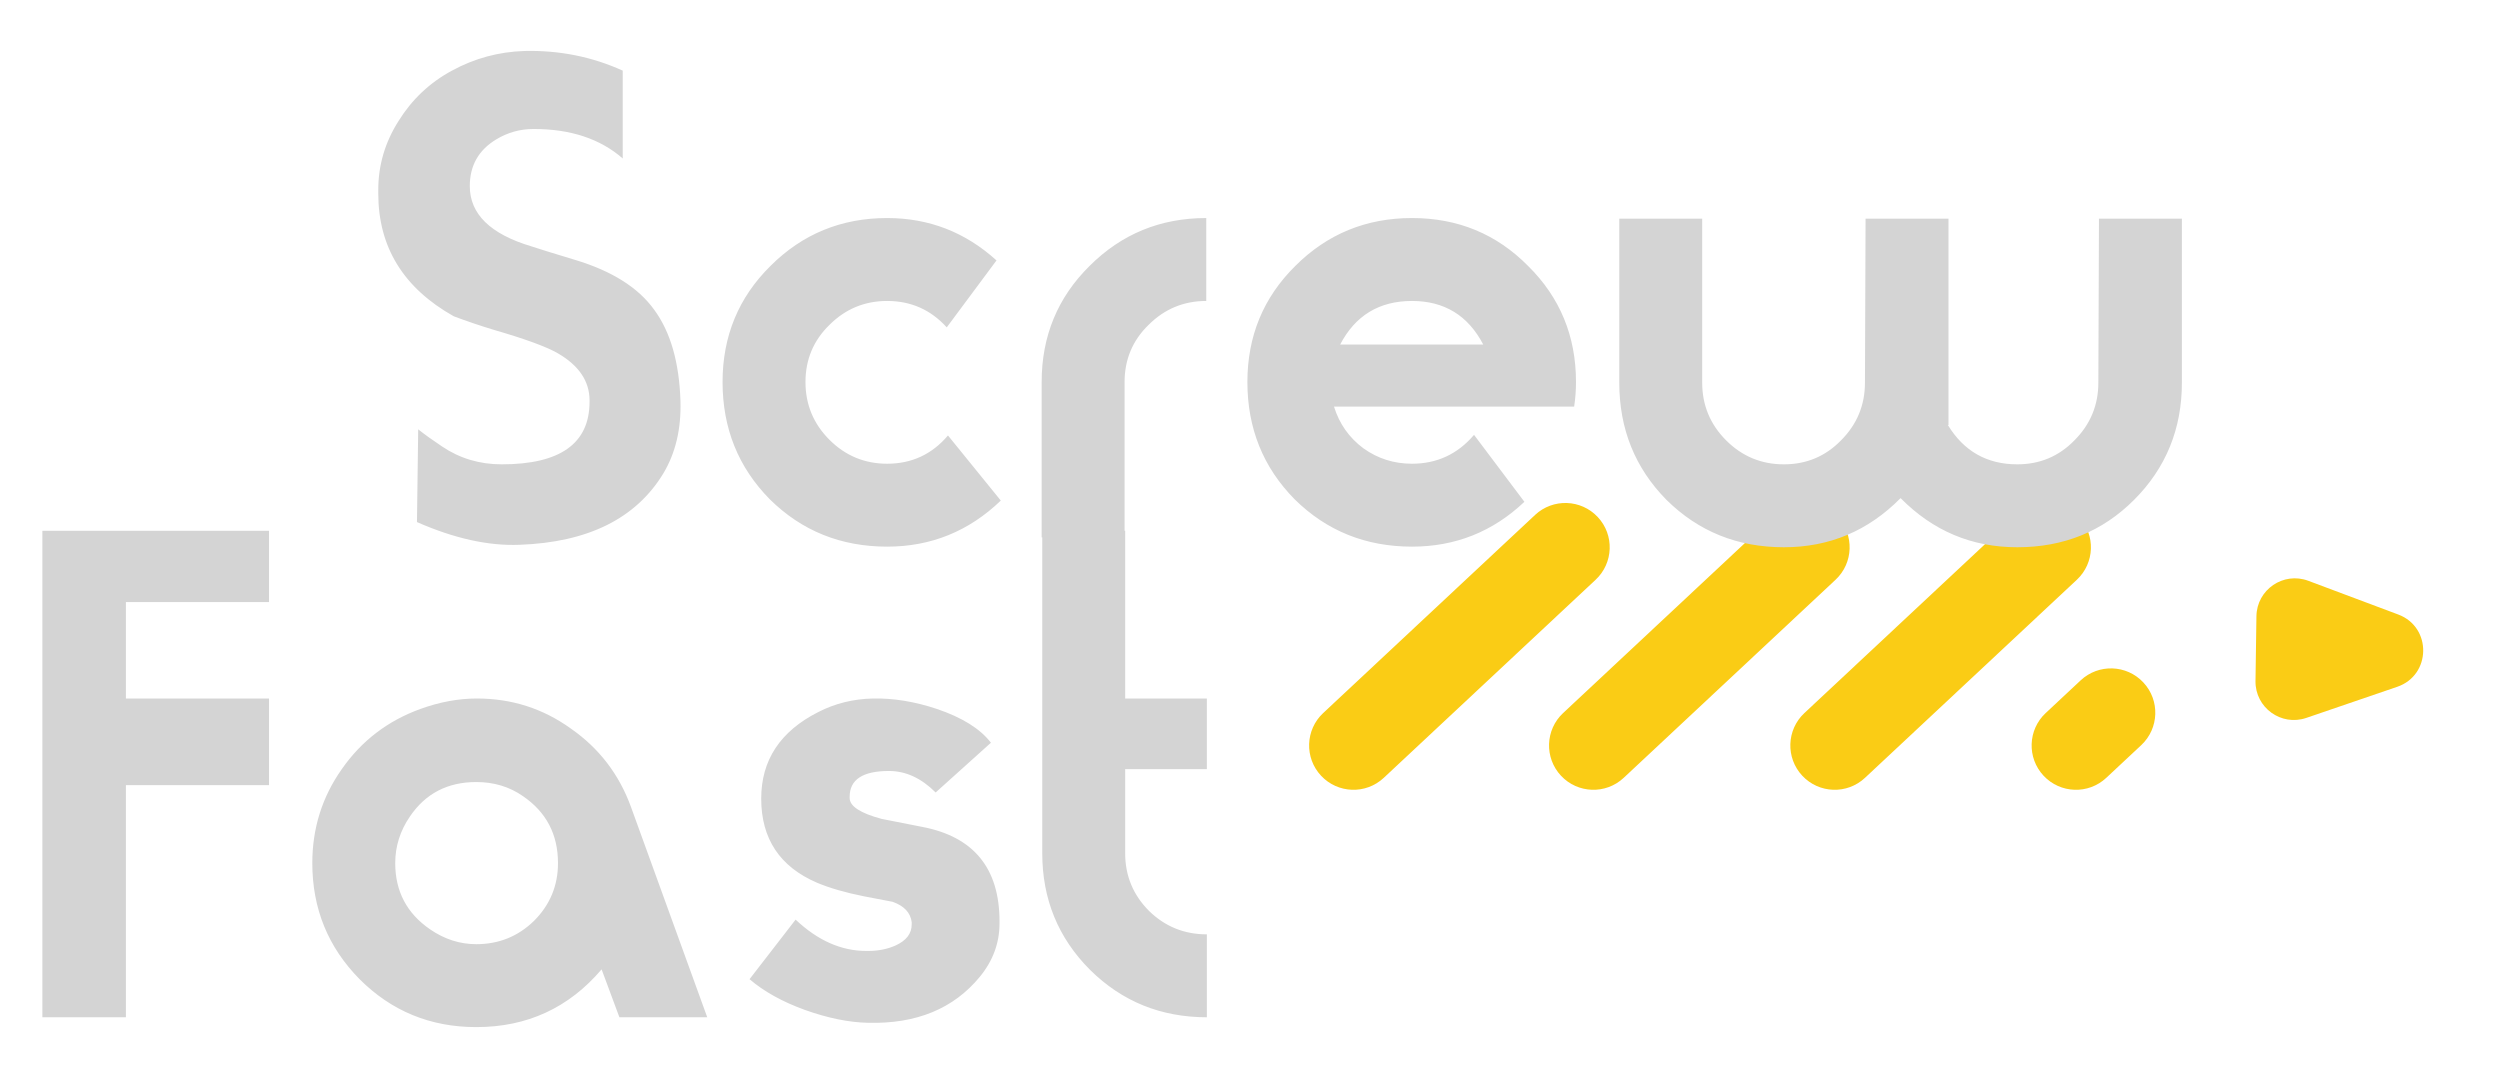
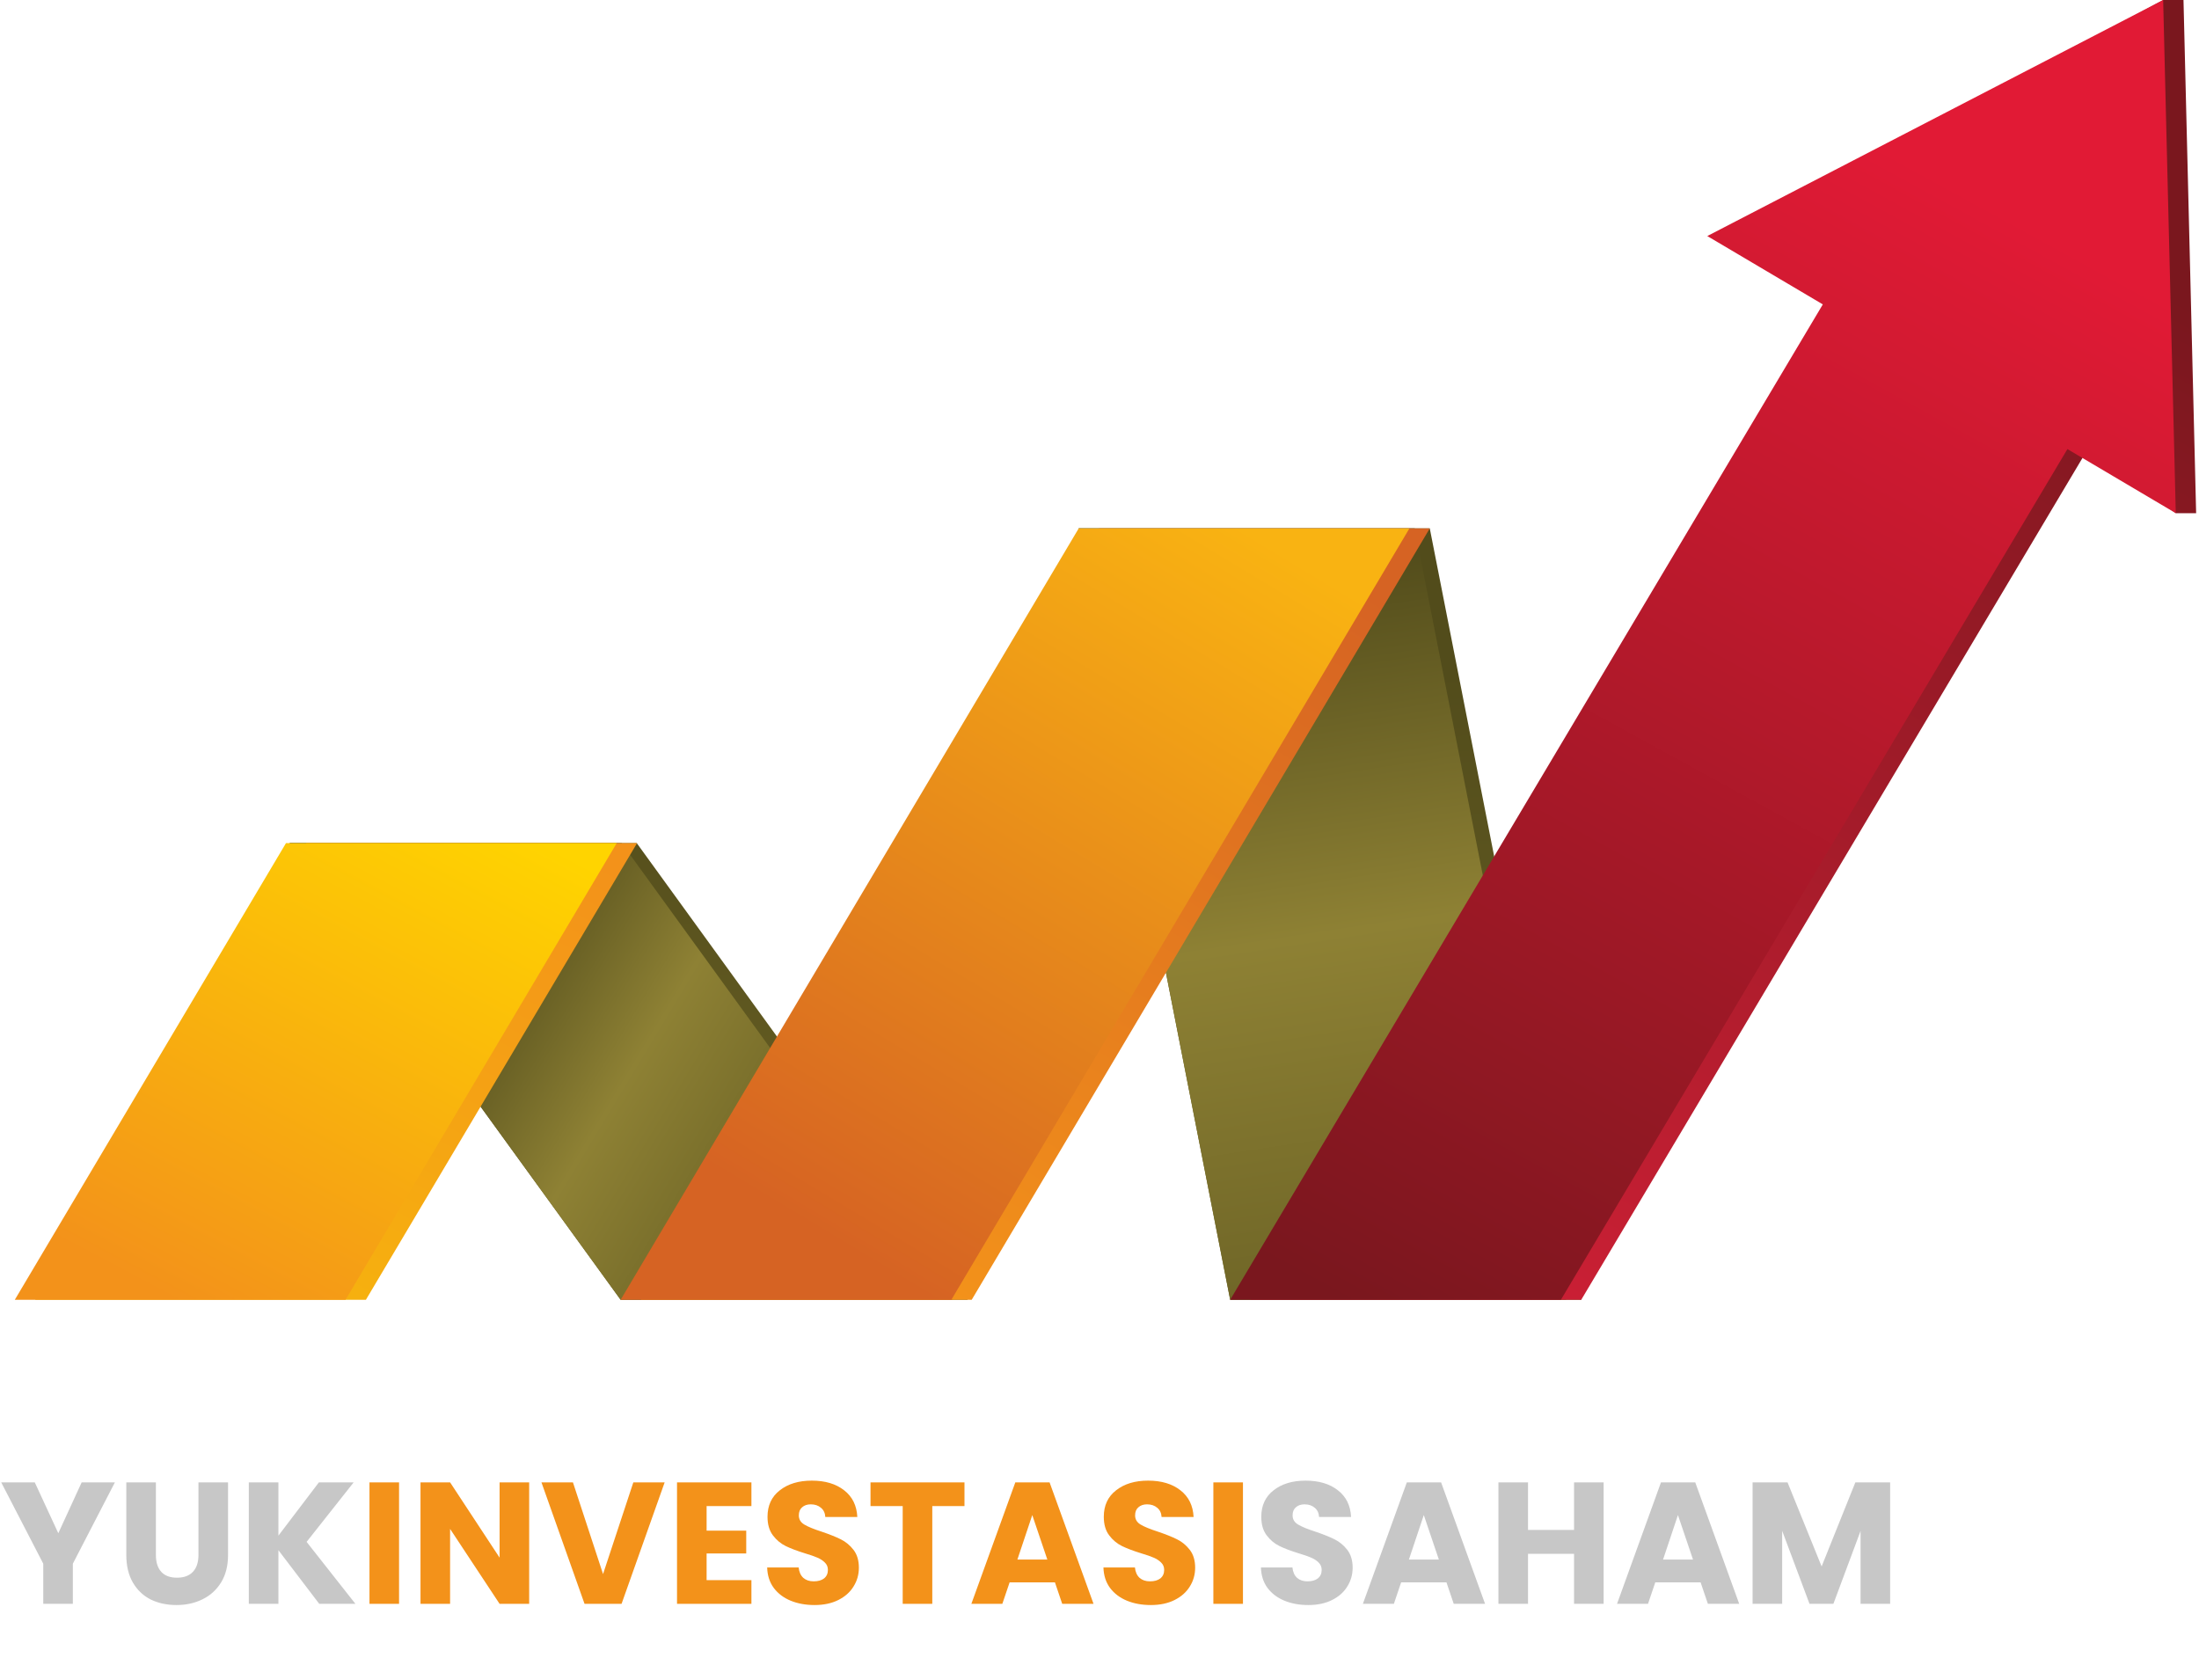
- <svg xmlns="http://www.w3.org/2000/svg" width="521" height="226" fill="none">
-   <rect width="78.937" height="18.485" x="269" y="154.911" fill="#facc15" rx="9.242" transform="rotate(-43.075 269 154.911)" />
-   <rect width="78.937" height="18.485" x="319" y="154.911" fill="#facc15" rx="9.242" transform="rotate(-43.075 319 154.911)" />
-   <rect width="78.937" height="18.485" x="369.285" y="154.911" fill="#facc15" rx="9.242" transform="rotate(-43.075 369.285 154.911)" />
-   <rect width="28.464" height="18.485" x="419.57" y="154.911" fill="#facc15" rx="9.242" transform="rotate(-43.075 419.57 154.911)" />
-   <path fill="#facc15" d="M499.804 128.068c7.03 2.636 6.885 12.63-.219 15.061l-18.951 6.483c-5.238 1.792-10.669-2.15-10.589-7.686l.196-13.514c.081-5.535 5.624-9.318 10.808-7.374l18.755 7.03Z" />
-   <path fill="#d4d4d4" d="M141.808 83.584c.171 5.803-1.024 10.837-3.584 15.104-5.717 9.387-15.701 14.336-29.952 14.848-6.485.256-13.61-1.323-21.376-4.736l.256-19.328c1.28 1.024 2.944 2.219 4.992 3.584 3.67 2.475 7.808 3.712 12.416 3.712 12.203 0 18.304-4.352 18.304-13.056v-.256c0-4.01-2.219-7.296-6.656-9.856-2.389-1.365-6.827-2.987-13.312-4.864a137.675 137.675 0 0 1-8.32-2.816c-10.496-5.888-15.744-14.421-15.744-25.6v-.768c0-5.12 1.408-9.899 4.224-14.336 2.816-4.523 6.528-8.021 11.136-10.496 4.693-2.56 9.728-3.925 15.104-4.096 7.253-.17 14.08 1.195 20.48 4.096v18.304c-4.693-4.096-10.88-6.144-18.56-6.144-2.816 0-5.419.725-7.808 2.176-3.67 2.219-5.504 5.461-5.504 9.728 0 5.803 4.267 9.984 12.8 12.544 1.536.512 4.565 1.45 9.088 2.816 7.68 2.304 13.184 5.76 16.512 10.368 3.413 4.608 5.248 10.965 5.504 19.072Zm66.758 20.736c-6.656 6.4-14.549 9.6-23.68 9.6-9.643 0-17.792-3.285-24.448-9.856-6.571-6.656-9.856-14.805-9.856-24.448 0-9.557 3.328-17.621 9.984-24.192 6.656-6.656 14.763-9.984 24.32-9.984 8.704 0 16.299 2.944 22.784 8.832l-10.368 13.952c-3.328-3.67-7.467-5.504-12.416-5.504-4.693 0-8.704 1.664-12.032 4.992-3.328 3.243-4.992 7.21-4.992 11.904 0 4.693 1.664 8.704 4.992 12.032 3.328 3.328 7.339 4.992 12.032 4.992 5.12 0 9.344-1.963 12.672-5.888l11.008 13.568Zm42.82-41.6c-4.693 0-8.704 1.664-12.032 4.992-3.328 3.243-4.992 7.21-4.992 11.904V112h-17.28V79.616c0-9.557 3.328-17.621 9.984-24.192 6.656-6.656 14.763-9.984 24.32-9.984v17.28Zm77.051 16.896a34.47 34.47 0 0 1-.384 5.12h-50.048c1.109 3.584 3.157 6.485 6.144 8.704 2.987 2.133 6.357 3.2 10.112 3.2 5.205 0 9.515-2.005 12.928-6.016l10.496 13.952c-6.571 6.229-14.379 9.344-23.424 9.344-9.643 0-17.792-3.285-24.448-9.856-6.571-6.656-9.856-14.805-9.856-24.448 0-9.557 3.328-17.621 9.984-24.192 6.656-6.656 14.763-9.984 24.32-9.984s17.621 3.328 24.192 9.984c6.656 6.57 9.984 14.635 9.984 24.192Zm-19.328-7.808c-3.157-6.059-8.107-9.088-14.848-9.088-6.827 0-11.819 3.03-14.976 9.088h29.824Zm145.596 7.936c0 9.643-3.328 17.792-9.984 24.448-6.571 6.571-14.677 9.856-24.32 9.856-9.472 0-17.579-3.413-24.32-10.24-6.741 6.827-14.848 10.24-24.32 10.24-9.643 0-17.792-3.285-24.448-9.856-6.571-6.656-9.856-14.805-9.856-24.448V45.568h17.28v34.176c0 4.693 1.664 8.704 4.992 12.032 3.328 3.328 7.339 4.992 12.032 4.992s8.661-1.664 11.904-4.992c3.328-3.328 4.992-7.339 4.992-12.032l.128-34.176h17.28v43.008h-.128c3.328 5.461 8.149 8.192 14.464 8.192 4.693 0 8.661-1.664 11.904-4.992 3.328-3.328 4.992-7.339 4.992-12.032l.128-34.176h17.28v34.176Z" />
-   <path fill="#d4d4d4" d="M56.064 163.616H26.24V212H8.832V110.624h47.232v14.848H26.24v20.096h29.824v18.048ZM147.389 212h-18.304l-3.712-9.984c-6.827 8.021-15.531 12.032-26.112 12.032-9.557 0-17.664-3.328-24.32-9.984-6.57-6.656-9.856-14.72-9.856-24.192 0-7.253 2.048-13.781 6.144-19.584 4.096-5.888 9.557-10.069 16.384-12.544 4.01-1.451 7.936-2.176 11.776-2.176 7.253 0 13.781 2.091 19.584 6.272 5.888 4.096 10.069 9.557 12.544 16.384L147.389 212Zm-31.104-32.128c0-5.973-2.432-10.624-7.296-13.952-2.816-1.963-6.059-2.944-9.728-2.944-5.973 0-10.581 2.389-13.824 7.168-2.048 2.987-3.072 6.229-3.072 9.728 0 5.888 2.432 10.496 7.296 13.824 2.987 2.048 6.187 3.072 9.6 3.072 4.693 0 8.704-1.621 12.032-4.864 3.328-3.328 4.992-7.339 4.992-12.032Zm92.015 12.544c0 4.096-1.365 7.808-4.096 11.136-5.461 6.656-13.227 9.856-23.296 9.6-4.011-.085-8.405-.981-13.184-2.688-4.693-1.707-8.533-3.84-11.52-6.4l9.6-12.416c4.608 4.352 9.515 6.528 14.72 6.528h.384c2.133 0 4.053-.384 5.76-1.152 2.219-1.024 3.328-2.475 3.328-4.352v-.512c-.256-1.963-1.579-3.371-3.968-4.224-.939-.171-2.944-.555-6.016-1.152-3.84-.768-7.083-1.707-9.728-2.816-7.765-3.328-11.648-9.173-11.648-17.536 0-8.021 3.968-14.037 11.904-18.048 3.499-1.792 7.296-2.731 11.392-2.816 4.267-.085 8.704.64 13.312 2.176 5.291 1.792 9.045 4.139 11.264 7.04l-11.52 10.368c-2.987-2.987-6.229-4.48-9.728-4.48-5.461 0-8.192 1.792-8.192 5.376v.256c0 1.707 2.219 3.157 6.656 4.352.341.085 3.157.64 8.448 1.664 10.752 2.048 16.128 8.619 16.128 19.712v.384ZM251.511 212c-9.557 0-17.664-3.285-24.32-9.856-6.656-6.656-9.984-14.763-9.984-24.32v-67.2h17.28v34.944h17.024v14.72h-17.024v17.536c0 4.693 1.664 8.704 4.992 12.032 3.328 3.243 7.339 4.864 12.032 4.864V212Z" />
+ <svg xmlns="http://www.w3.org/2000/svg" width="305" height="233" viewBox="0 0 305 233" fill="none">
+   <path d="M219.317 180.283H170.623L149.613 73.289H198.309L219.317 180.283Z" fill="url(#paint0_linear_7_265)" />
+   <path d="M134.233 180.283H86.08L40.165 116.943H88.319L134.233 180.283Z" fill="url(#paint1_linear_7_265)" />
+   <path d="M217.225 180.283H170.623L149.613 73.289H196.217L217.225 180.283Z" fill="url(#paint2_linear_7_265)" />
+   <path d="M132.14 180.283H86.08L40.165 116.943H86.225L132.14 180.283Z" fill="url(#paint3_linear_7_265)" />
+   <path d="M15.936 205.607L10.104 216.887V222.455H6V216.887L0.168 205.607H4.824L8.088 212.663L11.328 205.607H15.936ZM21.622 205.607V215.687C21.622 216.695 21.87 217.471 22.366 218.015C22.862 218.559 23.59 218.831 24.55 218.831C25.51 218.831 26.246 218.559 26.758 218.015C27.27 217.471 27.526 216.695 27.526 215.687V205.607H31.63V215.663C31.63 217.167 31.31 218.439 30.67 219.479C30.03 220.519 29.166 221.303 28.078 221.831C27.006 222.359 25.806 222.623 24.478 222.623C23.15 222.623 21.958 222.367 20.902 221.855C19.862 221.327 19.038 220.543 18.43 219.503C17.822 218.447 17.518 217.167 17.518 215.663V205.607H21.622ZM44.279 222.455L38.615 215.015V222.455H34.511V205.607H38.615V212.999L44.231 205.607H49.055L42.527 213.863L49.295 222.455H44.279ZM181.467 222.623C180.235 222.623 179.131 222.423 178.155 222.023C177.179 221.623 176.395 221.031 175.803 220.247C175.227 219.463 174.923 218.519 174.891 217.415H179.259C179.323 218.039 179.539 218.519 179.907 218.855C180.275 219.175 180.755 219.335 181.347 219.335C181.955 219.335 182.435 219.199 182.787 218.927C183.139 218.639 183.315 218.247 183.315 217.751C183.315 217.335 183.171 216.991 182.883 216.719C182.611 216.447 182.267 216.223 181.851 216.047C181.451 215.871 180.875 215.671 180.123 215.447C179.035 215.111 178.147 214.775 177.459 214.439C176.771 214.103 176.179 213.607 175.683 212.951C175.187 212.295 174.939 211.439 174.939 210.383C174.939 208.815 175.507 207.591 176.643 206.711C177.779 205.815 179.259 205.367 181.083 205.367C182.939 205.367 184.435 205.815 185.571 206.711C186.707 207.591 187.315 208.823 187.395 210.407H182.955C182.923 209.863 182.723 209.439 182.355 209.135C181.987 208.815 181.515 208.655 180.939 208.655C180.443 208.655 180.043 208.791 179.739 209.063C179.435 209.319 179.283 209.695 179.283 210.191C179.283 210.735 179.539 211.159 180.051 211.463C180.563 211.767 181.363 212.095 182.451 212.447C183.539 212.815 184.419 213.167 185.091 213.503C185.779 213.839 186.371 214.327 186.867 214.967C187.363 215.607 187.611 216.431 187.611 217.439C187.611 218.399 187.363 219.271 186.867 220.055C186.387 220.839 185.683 221.463 184.755 221.927C183.827 222.391 182.731 222.623 181.467 222.623ZM200.624 219.479H194.336L193.328 222.455H189.032L195.128 205.607H199.88L205.976 222.455H201.632L200.624 219.479ZM199.568 216.311L197.48 210.143L195.416 216.311H199.568ZM222.424 205.607V222.455H218.32V215.519H211.936V222.455H207.832V205.607H211.936V212.207H218.32V205.607H222.424ZM235.874 219.479H229.586L228.578 222.455H224.282L230.378 205.607H235.13L241.226 222.455H236.882L235.874 219.479ZM234.818 216.311L232.73 210.143L230.666 216.311H234.818ZM262.162 205.607V222.455H258.058V212.351L254.29 222.455H250.978L247.186 212.327V222.455H243.082V205.607H247.93L252.658 217.271L257.338 205.607H262.162Z" fill="#C7C7C7" />
+   <path d="M55.35 205.607V222.455H51.246V205.607H55.35ZM73.396 222.455H69.292L62.428 212.063V222.455H58.324V205.607H62.428L69.292 216.047V205.607H73.396V222.455ZM92.187 205.607L86.211 222.455H81.075L75.099 205.607H79.467L83.643 218.327L87.843 205.607H92.187ZM98.006 208.895V212.303H103.502V215.471H98.006V219.167H104.222V222.455H93.902V205.607H104.222V208.895H98.006ZM112.982 222.623C111.75 222.623 110.646 222.423 109.67 222.023C108.694 221.623 107.91 221.031 107.318 220.247C106.742 219.463 106.438 218.519 106.406 217.415H110.774C110.838 218.039 111.054 218.519 111.422 218.855C111.79 219.175 112.27 219.335 112.862 219.335C113.47 219.335 113.95 219.199 114.302 218.927C114.654 218.639 114.83 218.247 114.83 217.751C114.83 217.335 114.686 216.991 114.398 216.719C114.126 216.447 113.782 216.223 113.366 216.047C112.966 215.871 112.39 215.671 111.638 215.447C110.55 215.111 109.662 214.775 108.974 214.439C108.286 214.103 107.694 213.607 107.198 212.951C106.702 212.295 106.454 211.439 106.454 210.383C106.454 208.815 107.022 207.591 108.158 206.711C109.294 205.815 110.774 205.367 112.598 205.367C114.454 205.367 115.95 205.815 117.086 206.711C118.222 207.591 118.83 208.823 118.91 210.407H114.47C114.438 209.863 114.238 209.439 113.87 209.135C113.502 208.815 113.03 208.655 112.454 208.655C111.958 208.655 111.558 208.791 111.254 209.063C110.95 209.319 110.798 209.695 110.798 210.191C110.798 210.735 111.054 211.159 111.566 211.463C112.078 211.767 112.878 212.095 113.966 212.447C115.054 212.815 115.934 213.167 116.606 213.503C117.294 213.839 117.886 214.327 118.382 214.967C118.878 215.607 119.126 216.431 119.126 217.439C119.126 218.399 118.878 219.271 118.382 220.055C117.902 220.839 117.198 221.463 116.27 221.927C115.342 222.391 114.246 222.623 112.982 222.623ZM133.772 205.607V208.895H129.308V222.455H125.204V208.895H120.74V205.607H133.772ZM146.32 219.479H140.032L139.024 222.455H134.728L140.824 205.607H145.576L151.672 222.455H147.328L146.32 219.479ZM145.264 216.311L143.176 210.143L141.112 216.311H145.264ZM159.623 222.623C158.391 222.623 157.287 222.423 156.311 222.023C155.335 221.623 154.551 221.031 153.959 220.247C153.383 219.463 153.079 218.519 153.047 217.415H157.415C157.479 218.039 157.695 218.519 158.063 218.855C158.431 219.175 158.911 219.335 159.503 219.335C160.111 219.335 160.591 219.199 160.943 218.927C161.295 218.639 161.471 218.247 161.471 217.751C161.471 217.335 161.327 216.991 161.039 216.719C160.767 216.447 160.423 216.223 160.007 216.047C159.607 215.871 159.031 215.671 158.279 215.447C157.191 215.111 156.303 214.775 155.615 214.439C154.927 214.103 154.335 213.607 153.839 212.951C153.343 212.295 153.095 211.439 153.095 210.383C153.095 208.815 153.663 207.591 154.799 206.711C155.935 205.815 157.415 205.367 159.239 205.367C161.095 205.367 162.591 205.815 163.727 206.711C164.863 207.591 165.471 208.823 165.551 210.407H161.111C161.079 209.863 160.879 209.439 160.511 209.135C160.143 208.815 159.671 208.655 159.095 208.655C158.599 208.655 158.199 208.791 157.895 209.063C157.591 209.319 157.439 209.695 157.439 210.191C157.439 210.735 157.695 211.159 158.207 211.463C158.719 211.767 159.519 212.095 160.607 212.447C161.695 212.815 162.575 213.167 163.247 213.503C163.935 213.839 164.527 214.327 165.023 214.967C165.519 215.607 165.767 216.431 165.767 217.439C165.767 218.399 165.519 219.271 165.023 220.055C164.543 220.839 163.839 221.463 162.911 221.927C161.983 222.391 160.887 222.623 159.623 222.623ZM172.397 205.607V222.455H168.293V205.607H172.397Z" fill="#F3921A" />
+   <path d="M134.776 180.283H88.903L152.437 73.289H198.309L134.776 180.283Z" fill="url(#paint4_linear_7_265)" />
+   <path d="M4.876 180.283H50.749L88.361 116.943H42.489L4.876 180.283Z" fill="url(#paint5_linear_7_265)" />
+   <path d="M304.603 71.179L302.849 5.14358e-05H300.027L239.623 32.74L255.648 42.22L173.445 180.283H219.317L289.572 62.288L301.779 71.179H304.603Z" fill="url(#paint6_linear_7_265)" />
+   <path d="M131.951 180.283H86.08L149.615 73.289H195.485L131.951 180.283Z" fill="url(#paint7_linear_7_265)" />
+   <path d="M2.053 180.283H47.924L85.537 116.943H39.665L2.053 180.283Z" fill="url(#paint8_linear_7_265)" />
+   <path d="M301.779 71.179L300.027 5.14358e-05L236.799 32.74L252.824 42.22L170.623 180.283H216.495L286.749 62.288L301.779 71.179Z" fill="url(#paint9_linear_7_265)" />
+   <defs>
+     <linearGradient id="paint0_linear_7_265" x1="187.946" y1="175.223" x2="182.132" y2="94.293" gradientUnits="userSpaceOnUse">
+       <stop stop-color="#6B6225" />
+       <stop offset="1" stop-color="#524C1B" />
+     </linearGradient>
+     <linearGradient id="paint1_linear_7_265" x1="89.618" y1="182.286" x2="83.805" y2="101.356" gradientUnits="userSpaceOnUse">
+       <stop stop-color="#6B6225" />
+       <stop offset="1" stop-color="#524C1B" />
+     </linearGradient>
+     <linearGradient id="paint2_linear_7_265" x1="176.172" y1="78.981" x2="192.255" y2="185.067" gradientUnits="userSpaceOnUse">
+       <stop stop-color="#524C1B" />
+       <stop offset="0.477" stop-color="#8E8134" />
+       <stop offset="1" stop-color="#6B6225" />
+     </linearGradient>
+     <linearGradient id="paint3_linear_7_265" x1="64.742" y1="135.698" x2="111.592" y2="163.957" gradientUnits="userSpaceOnUse">
+       <stop stop-color="#524C1B" />
+       <stop offset="0.477" stop-color="#8E8134" />
+       <stop offset="1" stop-color="#6B6225" />
+     </linearGradient>
+     <linearGradient id="paint4_linear_7_265" x1="116.863" y1="171.169" x2="175.703" y2="73.52" gradientUnits="userSpaceOnUse">
+       <stop stop-color="#F3921A" />
+       <stop offset="1" stop-color="#D66323" />
+     </linearGradient>
+     <linearGradient id="paint5_linear_7_265" x1="66.707" y1="110.667" x2="29.15" y2="181.609" gradientUnits="userSpaceOnUse">
+       <stop stop-color="#F3921A" />
+       <stop offset="1" stop-color="#F7B50D" />
+     </linearGradient>
+     <linearGradient id="paint6_linear_7_265" x1="283.527" y1="31.127" x2="198.841" y2="185.693" gradientUnits="userSpaceOnUse">
+       <stop stop-color="#7A171E" />
+       <stop offset="1" stop-color="#D02036" />
+     </linearGradient>
+     <linearGradient id="paint7_linear_7_265" x1="114.039" y1="171.169" x2="172.879" y2="73.52" gradientUnits="userSpaceOnUse">
+       <stop stop-color="#D66323" />
+       <stop offset="1" stop-color="#F9B312" />
+     </linearGradient>
+     <linearGradient id="paint8_linear_7_265" x1="63.883" y1="110.667" x2="26.326" y2="181.609" gradientUnits="userSpaceOnUse">
+       <stop stop-color="#FFD400" />
+       <stop offset="1" stop-color="#F3921A" />
+     </linearGradient>
+     <linearGradient id="paint9_linear_7_265" x1="280.703" y1="31.127" x2="196.017" y2="185.693" gradientUnits="userSpaceOnUse">
+       <stop stop-color="#E11A35" />
+       <stop offset="1" stop-color="#7A171E" />
+     </linearGradient>
+   </defs>
</svg>
